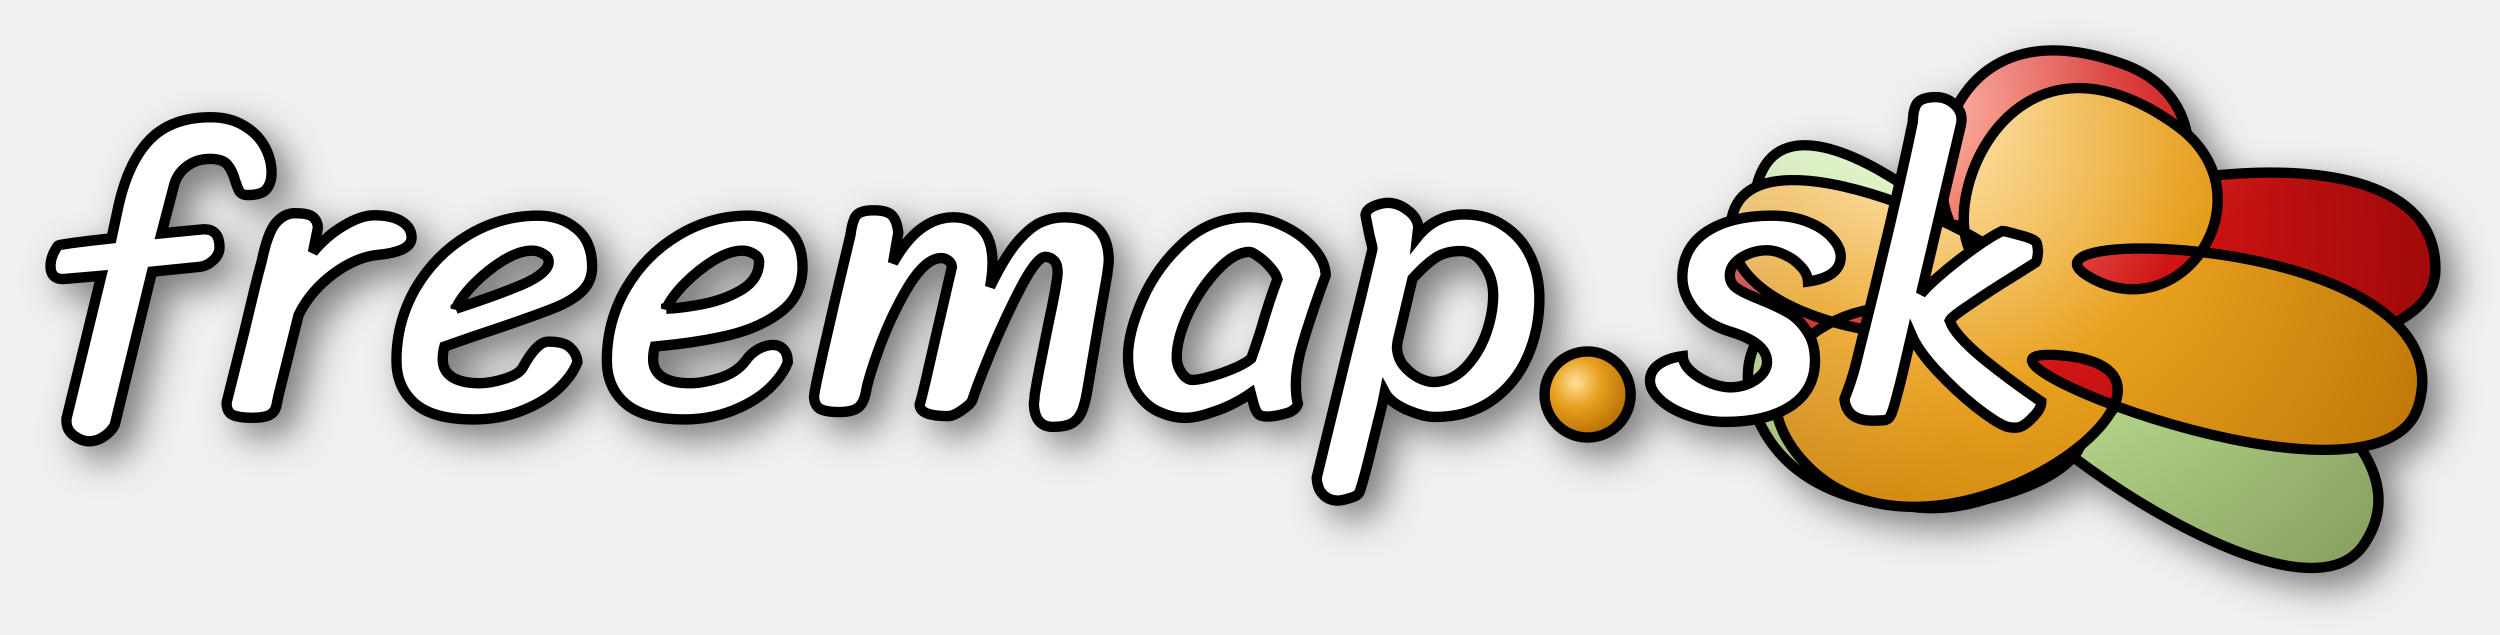
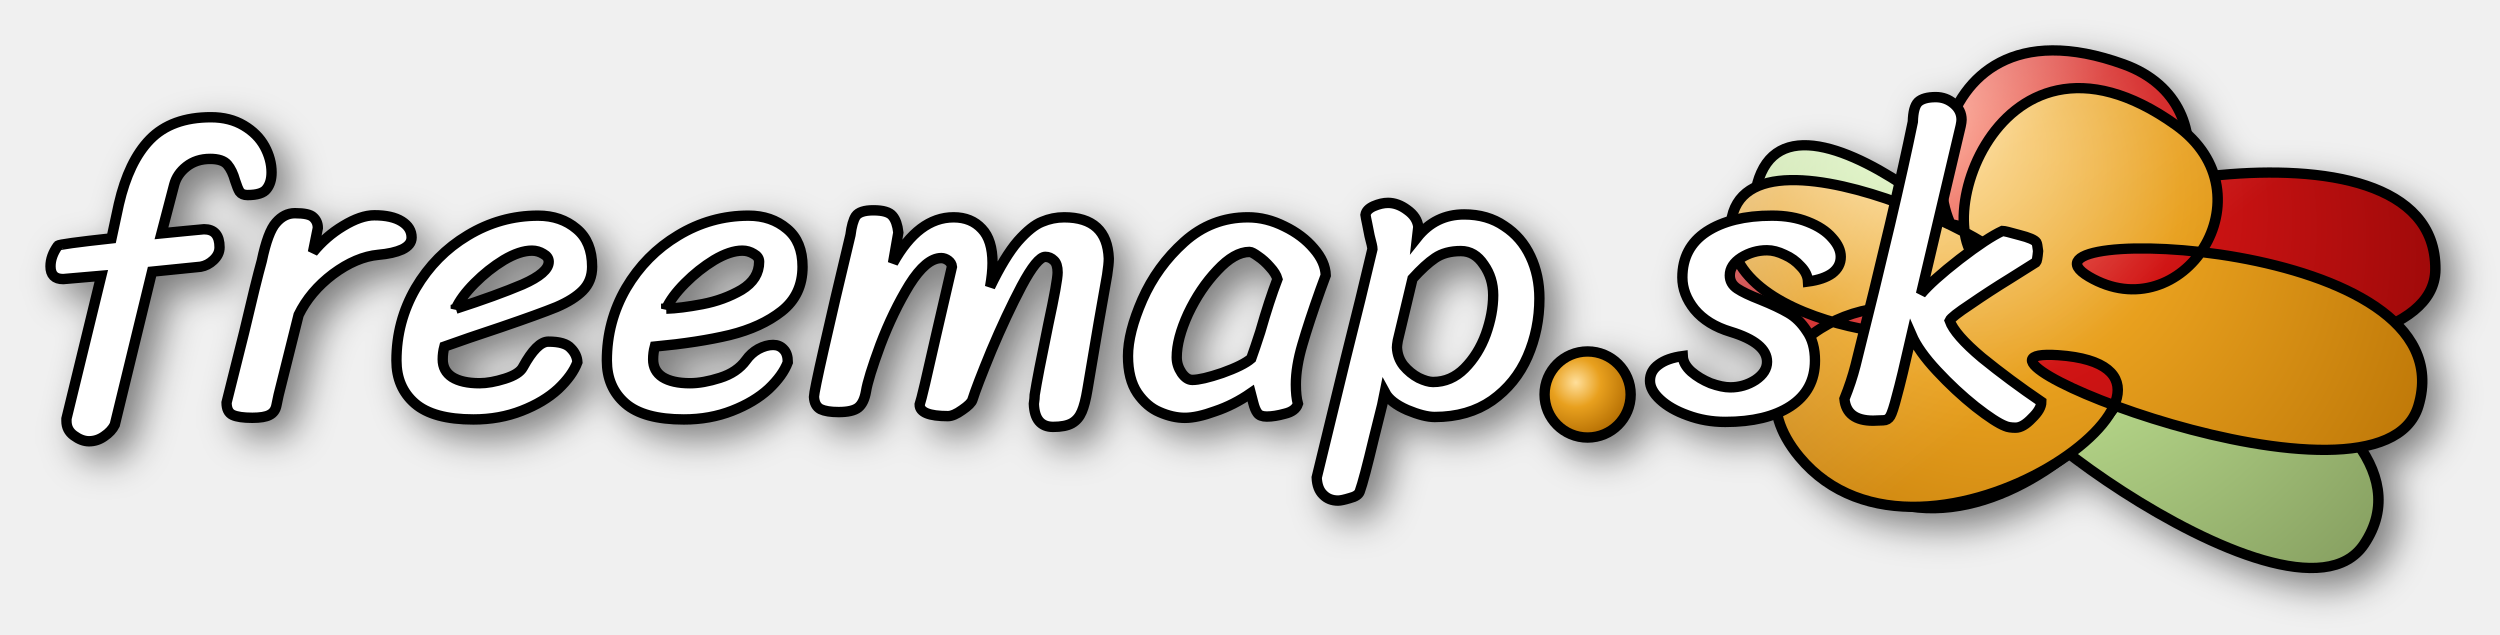
<svg xmlns="http://www.w3.org/2000/svg" id="svg8" viewBox="-2 0 52.96 13.438">
  <defs id="defs2">
    <radialGradient id="petalGreen" cx="146" cy="72" r="78" fx="120" fy="42" gradientUnits="userSpaceOnUse">
      <stop id="stop1" offset="0" stop-color="#ddf5c0" />
      <stop id="stop2" offset=".42" stop-color="#bbdd8e" />
      <stop id="stop3" offset="1" stop-color="#7a9156" />
    </radialGradient>
    <radialGradient id="petalRed" cx="146" cy="72" r="78" fx="120" fy="42" gradientUnits="userSpaceOnUse">
      <stop id="stop4" offset="0" stop-color="#ff9a80" />
      <stop id="stop5" offset=".42" stop-color="#d01414" />
      <stop id="stop6" offset="1" stop-color="#8a0505" />
    </radialGradient>
    <radialGradient id="petalAmber" cx="146" cy="72" r="78" fx="120" fy="42" gradientUnits="userSpaceOnUse">
      <stop id="stop7" offset="0" stop-color="#ffdf9b" />
      <stop id="stop8" offset=".42" stop-color="#e8a01e" />
      <stop id="stop9" offset="1" stop-color="#b06a00" />
    </radialGradient>
    <radialGradient id="dotAmber" cx="66.62" cy="90.15" r="1.25" gradientUnits="userSpaceOnUse">
      <stop id="stop13" offset="0" stop-color="#ffdf9b" />
      <stop id="stop14" offset=".42" stop-color="#e8a01e" />
      <stop id="stop15" offset="1" stop-color="#b06a00" />
    </radialGradient>
    <linearGradient id="sheen" x1="100" x2="175" y1="25" y2="115" gradientUnits="userSpaceOnUse">
      <stop id="stop10" offset="0" stop-color="#fff" stop-opacity=".7" />
      <stop id="stop11" offset=".35" stop-color="#fff" stop-opacity=".16" />
      <stop id="stop12" offset=".62" stop-color="#fff" stop-opacity="0" />
    </linearGradient>
    <filter id="filter2298" width="1.048" height="1.222" x="-.021" y="-.097" style="color-interpolation-filters:sRGB">
      <feFlood id="feFlood2288" flood-color="#000" flood-opacity=".498" result="flood" />
      <feComposite id="feComposite2290" in="flood" in2="SourceGraphic" operator="in" result="composite1" />
      <feGaussianBlur id="feGaussianBlur2292" in="composite1" result="blur" stdDeviation=".4" />
      <feOffset id="feOffset2294" dx=".3" dy=".3" result="offset" />
      <feComposite id="feComposite2296" in="SourceGraphic" in2="offset" operator="over" result="composite2" />
    </filter>
  </defs>
  <g id="layer1" transform="translate(-35.236 -82.047)">
    <g id="g1856" style="filter:url(#filter2298)">
      <g id="g21768" style="stroke-width:1.712;stroke-miterlimit:4;stroke-dasharray:none" transform="matrix(.1299 0 0 .12713 58.183 79.116)">
-         <path id="path21753" d="M169.314 57.478c-22.719-30.236-47.267 9.534-35.102 14.41 12.534 5.023-30.954-38.474-39.038-20.06-7.726 17.598 33.82 32.774 28.357 25.909-8.896-11.179-37.166-5.169-29.102 14.692 12.242 30.152 74.777 7.371 45.318-3.891-21.26-8.129 41.697 43.509 53.734 25.212 16.163-24.57-56.865-49.29-45.108-36.26 11.873 13.16 32.715-4.342 20.94-20.012" style="fill:url(#petalGreen);fill-opacity:1;fill-rule:evenodd;stroke:none" />
-         <path id="path21753-gloss" d="M169.314 57.478c-22.719-30.236-47.267 9.534-35.102 14.41 12.534 5.023-30.954-38.474-39.038-20.06-7.726 17.598 33.82 32.774 28.357 25.909-8.896-11.179-37.166-5.169-29.102 14.692 12.242 30.152 74.777 7.371 45.318-3.891-21.26-8.129 41.697 43.509 53.734 25.212 16.163-24.57-56.865-49.29-45.108-36.26 11.873 13.16 32.715-4.342 20.94-20.012" style="fill:url(#sheen);fill-rule:evenodd;stroke:none" />
-         <path id="path21753-outline" d="M169.314 57.478c-22.719-30.236-47.267 9.534-35.102 14.41 12.534 5.023-30.954-38.474-39.038-20.06-7.726 17.598 33.82 32.774 28.357 25.909-8.896-11.179-37.166-5.169-29.102 14.692 12.242 30.152 74.777 7.371 45.318-3.891-21.26-8.129 41.697 43.509 53.734 25.212 16.163-24.57-56.865-49.29-45.108-36.26 11.873 13.16 32.715-4.342 20.94-20.012Z" style="fill:none;stroke:#000;stroke-width:1.712;stroke-linecap:butt;stroke-linejoin:miter;stroke-miterlimit:4;stroke-dasharray:none;stroke-opacity:1" />
+         <path id="path21753" d="M 169.314,57.478 C 146.595,27.242 122.047,67.012 134.212,71.888 C 146.746,76.911 103.258,33.414 95.174,51.828 C 87.448,69.426 128.994,84.602 123.531,77.737 C 114.635,66.558 101.484,78.57 102.911,90.991 C 104.102,101.363 111.279,104.646 119.874,104.646 C 133.056,104.646 158.218,95.599 139.747,88.538 C 118.487,80.409 181.444,132.047 193.481,113.75 C 209.644,89.18 136.616,64.46 148.373,77.49 C 160.246,90.65 181.088,73.148 169.313,57.478" style="fill:url(#petalGreen);fill-opacity:1;fill-rule:evenodd;stroke:none" />
+         <path id="path21753-gloss" d="M 169.314,57.478 C 146.595,27.242 122.047,67.012 134.212,71.888 C 146.746,76.911 103.258,33.414 95.174,51.828 C 87.448,69.426 128.994,84.602 123.531,77.737 C 114.635,66.558 101.484,78.57 102.911,90.991 C 104.102,101.363 111.279,104.646 119.874,104.646 C 133.056,104.646 158.218,95.599 139.747,88.538 C 118.487,80.409 181.444,132.047 193.481,113.75 C 209.644,89.18 136.616,64.46 148.373,77.49 C 160.246,90.65 181.088,73.148 169.313,57.478" style="fill:url(#sheen);fill-rule:evenodd;stroke:none" />
+         <path id="path21753-outline" d="M 169.314,57.478 C 146.595,27.242 122.047,67.012 134.212,71.888 C 146.746,76.911 103.258,33.414 95.174,51.828 C 87.448,69.426 128.994,84.602 123.531,77.737 C 114.635,66.558 101.484,78.57 102.911,90.991 C 104.102,101.363 111.279,104.646 119.874,104.646 C 133.056,104.646 158.218,95.599 139.747,88.538 C 118.487,80.409 181.444,132.047 193.481,113.75 C 209.644,89.18 136.616,64.46 148.373,77.49 C 160.246,90.65 181.088,73.148 169.313,57.478Z" style="fill:none;stroke:#000;stroke-width:1.712;stroke-linecap:butt;stroke-linejoin:miter;stroke-miterlimit:4;stroke-dasharray:none;stroke-opacity:1" />
        <path id="path21755" d="M154.309 33.777c-35.477-13.105-34.563 33.621-21.697 31.129 13.257-2.569-46.862-15.567-43.68 4.29 3.04 18.977 46.184 9.224 37.871 6.413-13.532-4.576-34.038 15.792-16.5 28.116 26.626 18.71 66.845-34.317 35.983-27.823-22.274 4.686 58.62 13.979 58.823-7.921.274-29.408-74.5-10.62-57.558-6.038 17.11 4.629 25.144-21.374 6.758-28.166" style="fill:url(#petalRed);fill-opacity:1;fill-rule:evenodd;stroke:none" />
        <path id="path21755-gloss" d="M154.309 33.777c-35.477-13.105-34.563 33.621-21.697 31.129 13.257-2.569-46.862-15.567-43.68 4.29 3.04 18.977 46.184 9.224 37.871 6.413-13.532-4.576-34.038 15.792-16.5 28.116 26.626 18.71 66.845-34.317 35.983-27.823-22.274 4.686 58.62 13.979 58.823-7.921.274-29.408-74.5-10.62-57.558-6.038 17.11 4.629 25.144-21.374 6.758-28.166" style="fill:url(#sheen);fill-rule:evenodd;stroke:none" />
        <path id="path21755-outline" d="M154.309 33.777c-35.477-13.105-34.563 33.621-21.697 31.129 13.257-2.569-46.862-15.567-43.68 4.29 3.04 18.977 46.184 9.224 37.871 6.413-13.532-4.576-34.038 15.792-16.5 28.116 26.626 18.71 66.845-34.317 35.983-27.823-22.274 4.686 58.62 13.979 58.823-7.921.274-29.408-74.5-10.62-57.558-6.038 17.11 4.629 25.144-21.374 6.758-28.166Z" style="fill:none;stroke:#000;stroke-width:1.712;stroke-linecap:butt;stroke-linejoin:miter;stroke-miterlimit:4;stroke-dasharray:none;stroke-opacity:1" />
        <path id="path21697" d="M162.823 43.913c-30.544-22.303-42.437 22.894-29.38 24.013 13.455 1.153-40.822-27.783-43.189-7.813-2.262 19.086 41.904 21.497 34.677 16.521-11.767-8.1-37.059 5.887-23.557 22.535 20.498 25.276 73.68-14.74 42.217-16.929-22.706-1.58 52.567 29.47 58.749 8.46 8.302-28.214-68.76-30.58-53.717-21.54 15.193 9.128 30.03-13.688 14.2-25.247" style="fill:url(#petalAmber);fill-opacity:1;fill-rule:evenodd;stroke:none" />
        <path id="path21697-gloss" d="M162.823 43.913c-30.544-22.303-42.437 22.894-29.38 24.013 13.455 1.153-40.822-27.783-43.189-7.813-2.262 19.086 41.904 21.497 34.677 16.521-11.767-8.1-37.059 5.887-23.557 22.535 20.498 25.276 73.68-14.74 42.217-16.929-22.706-1.58 52.567 29.47 58.749 8.46 8.302-28.214-68.76-30.58-53.717-21.54 15.193 9.128 30.03-13.688 14.2-25.247" style="fill:url(#sheen);fill-rule:evenodd;stroke:none" />
        <path id="path21697-outline" d="M162.823 43.913c-30.544-22.303-42.437 22.894-29.38 24.013 13.455 1.153-40.822-27.783-43.189-7.813-2.262 19.086 41.904 21.497 34.677 16.521-11.767-8.1-37.059 5.887-23.557 22.535 20.498 25.276 73.68-14.74 42.217-16.929-22.706-1.58 52.567 29.47 58.749 8.46 8.302-28.214-68.76-30.58-53.717-21.54 15.193 9.128 30.03-13.688 14.2-25.247Z" style="fill:none;stroke:#000;stroke-width:1.712;stroke-linecap:butt;stroke-linejoin:miter;stroke-miterlimit:4;stroke-dasharray:none;stroke-opacity:1" />
      </g>
      <path id="text835" d="M35.768 90.79q-.07.139-.226.243-.148.104-.322.104-.156 0-.321-.121-.157-.114-.157-.305v-.052l.74-3.018-.81.07q-.269 0-.269-.27 0-.217.157-.435.026-.035 1.139-.156l.156-.722q.21-.905.661-1.366.461-.47 1.296-.47.4 0 .696.175.296.174.444.443.147.27.147.548 0 .218-.104.348-.096.13-.409.13-.113 0-.165-.07-.043-.069-.096-.234-.06-.217-.165-.34-.104-.12-.365-.12-.296 0-.505.164-.2.157-.26.383l-.27 1.026.53-.052q.348-.035.374-.035.33 0 .33.383 0 .148-.13.27-.121.113-.27.139l-1.034.104Zm3.48-.627-.044.209q-.026.148-.148.209-.113.06-.365.06-.287 0-.418-.06-.13-.061-.13-.261l.374-1.487q.252-1.07.374-1.505.13-.617.304-.809.174-.2.4-.2.304 0 .391.087.096.087.096.226l-.104.513q.278-.339.643-.556.374-.226.661-.226.374 0 .583.13t.209.34q0 .156-.2.252-.192.086-.505.113-.47.043-.965.408-.487.366-.73.861Zm4.139.513q-.852 0-1.244-.339-.391-.339-.391-.904 0-.827.409-1.531.417-.704 1.104-1.113.696-.418 1.496-.418.487 0 .818.279.33.27.33.8 0 .304-.2.504-.191.192-.557.348-.365.148-1.182.426-.74.244-1.2.409-.035.13-.035.27 0 .243.2.374.208.13.582.13.235 0 .54-.096.304-.095.382-.243.296-.54.54-.54.356 0 .478.14.13.13.139.295-.104.279-.409.566-.304.278-.774.46-.47.183-1.026.183Zm-.374-2.34q.861-.277 1.418-.512.556-.244.556-.479 0-.104-.113-.165-.113-.07-.243-.07-.261 0-.6.2-.33.2-.618.488-.287.287-.4.539Zm4.844 2.34q-.852 0-1.243-.339t-.392-.904q0-.827.409-1.531.417-.704 1.104-1.113.696-.418 1.496-.418.487 0 .818.279.33.27.33.8 0 .591-.443.939-.435.34-1.105.504-.66.157-1.591.244-.035.13-.035.27 0 .243.2.374.209.13.583.13.278 0 .635-.113.365-.113.556-.374.105-.148.261-.235.165-.087.313-.087.14 0 .226.096.087.087.087.27-.104.278-.408.565-.305.278-.775.46-.47.183-1.026.183Zm-.374-2.34q.305-.008.766-.095.46-.087.835-.304.373-.226.373-.592 0-.104-.113-.165-.113-.07-.243-.07-.261 0-.6.2-.33.2-.618.488-.287.287-.4.539Zm3.914-1.556q.035-.278.113-.4.087-.122.374-.122.313 0 .409.122.095.113.121.348l-.113.644q.54-.966 1.288-.966.374 0 .6.244.226.234.226.722 0 .217-.052.504.313-.644.591-.965.287-.322.513-.41.226-.095.47-.095.913 0 .948.87 0 .122-.035.348-.148.809-.418 2.417-.052.314-.121.47-.07.165-.209.244-.14.078-.4.078-.391 0-.409-.487.018-.122.018-.191.06-.383.287-1.479.2-.922.2-1.104t-.079-.253q-.078-.078-.182-.078-.174 0-.505.618-.322.608-.643 1.365-.313.757-.4 1.035-.026.087-.218.217-.182.13-.304.13-.6 0-.6-.243.052-.148.356-1.496l.33-1.417q-.008-.078-.078-.13t-.147-.053q-.322 0-.679.565-.348.566-.617 1.27-.261.705-.305.983-.043.243-.165.34-.122.095-.417.095-.253 0-.383-.061-.13-.07-.14-.261 0-.096.21-1.018.208-.921.565-2.4Zm9.506 3.566q-.052.156-.279.209-.217.06-.382.06-.148 0-.2-.078-.052-.07-.087-.209-.035-.147-.052-.208-.366.252-.757.382-.383.14-.644.14-.26 0-.539-.122-.27-.113-.47-.4-.2-.296-.2-.783 0-.496.305-1.191.313-.705.887-1.218.583-.522 1.357-.522.391 0 .774.191.382.183.626.47.243.278.252.565l-.113.305q-.243.678-.383 1.157-.139.47-.139.843 0 .252.044.409Zm-.992-.957q.079-.217.192-.565.19-.661.365-1.113-.035-.122-.157-.253-.121-.139-.252-.226-.13-.095-.183-.095-.321 0-.687.391-.365.383-.617.913-.244.53-.244.922 0 .174.105.33.104.148.226.148.2 0 .635-.147.443-.157.617-.305Zm2.844.722q-.009.052-.235.948-.217.905-.304 1.14-.035.095-.209.138-.174.053-.252.053-.191 0-.313-.122-.13-.122-.14-.365l.61-2.496q.347-1.366.574-2.331 0-.052-.061-.278-.026-.14-.052-.261-.027-.122-.035-.183.017-.113.174-.183.165-.07.304-.07.209 0 .409.149.209.147.235.356l-.026.226q.39-.487 1-.487.495 0 .852.244.365.235.557.643.19.4.19.887 0 .653-.251 1.227-.252.574-.757.93-.504.348-1.217.348-.227 0-.583-.148-.357-.156-.47-.365Zm.27-1.104q-.018.104-.018.147.01.218.14.383.139.165.321.261.183.087.305.087.382 0 .67-.287.295-.296.452-.722.156-.435.156-.826 0-.365-.2-.644-.191-.287-.487-.287-.33 0-.548.148-.209.14-.478.435Zm7.053-1.375q0 .174.157.279.156.104.495.235.366.147.592.278.226.13.391.383.174.243.174.626 0 .626-.522.965-.513.33-1.383.33-.426 0-.8-.139-.365-.13-.582-.33-.218-.2-.218-.4 0-.209.183-.34.182-.138.513-.182.009.174.183.33.173.148.408.244.244.087.418.087.295 0 .539-.157.243-.165.243-.382 0-.4-.774-.635-.495-.148-.765-.47-.26-.322-.26-.678 0-.626.512-.965.522-.34 1.392-.34.426 0 .756.13.34.131.522.34.183.2.183.4 0 .209-.183.348-.182.13-.513.174-.009-.174-.156-.322-.14-.156-.34-.243-.2-.096-.374-.096-.295 0-.547.156-.244.157-.244.374Zm4.67.957q.105.296.687.783.592.478 1.261.93 0 .157-.2.348-.19.2-.347.2-.14 0-.218-.034-.209-.079-.635-.41-.426-.338-.817-.756-.392-.417-.54-.757-.217.948-.313 1.288-.087.339-.139.426t-.148.087l-.217.008q-.565 0-.609-.46.148-.366.235-.705.852-3.374 1.218-5.149.008-.313.113-.417.113-.104.374-.104.217 0 .382.139.166.139.166.339 0 .043-.018.13l-.843 3.549q.234-.279.817-.73.591-.453.913-.6.052 0 .357.086.313.078.365.157.017.026.035.182-.018.209-.044.235-.13.078-.556.348-.426.26-.835.54-.409.269-.444.347Z" aria-label="freemap sk" style="font-size:8.697px;line-height:125%;font-family:Sriracha;-inkscape-font-specification:&quot;Sriracha, Normal&quot;;letter-spacing:0;word-spacing:0;fill:#fff;stroke:#000;stroke-width:.22" transform="scale(.99718 1.00283)" />
      <circle id="path891" cx="66.868" cy="90.404" r=".912" style="opacity:1;fill:url(#dotAmber);fill-opacity:1;stroke:#000;stroke-width:.22;stroke-linecap:round;stroke-linejoin:round;stroke-miterlimit:4;stroke-dasharray:none;stroke-opacity:1" />
    </g>
  </g>
</svg>
